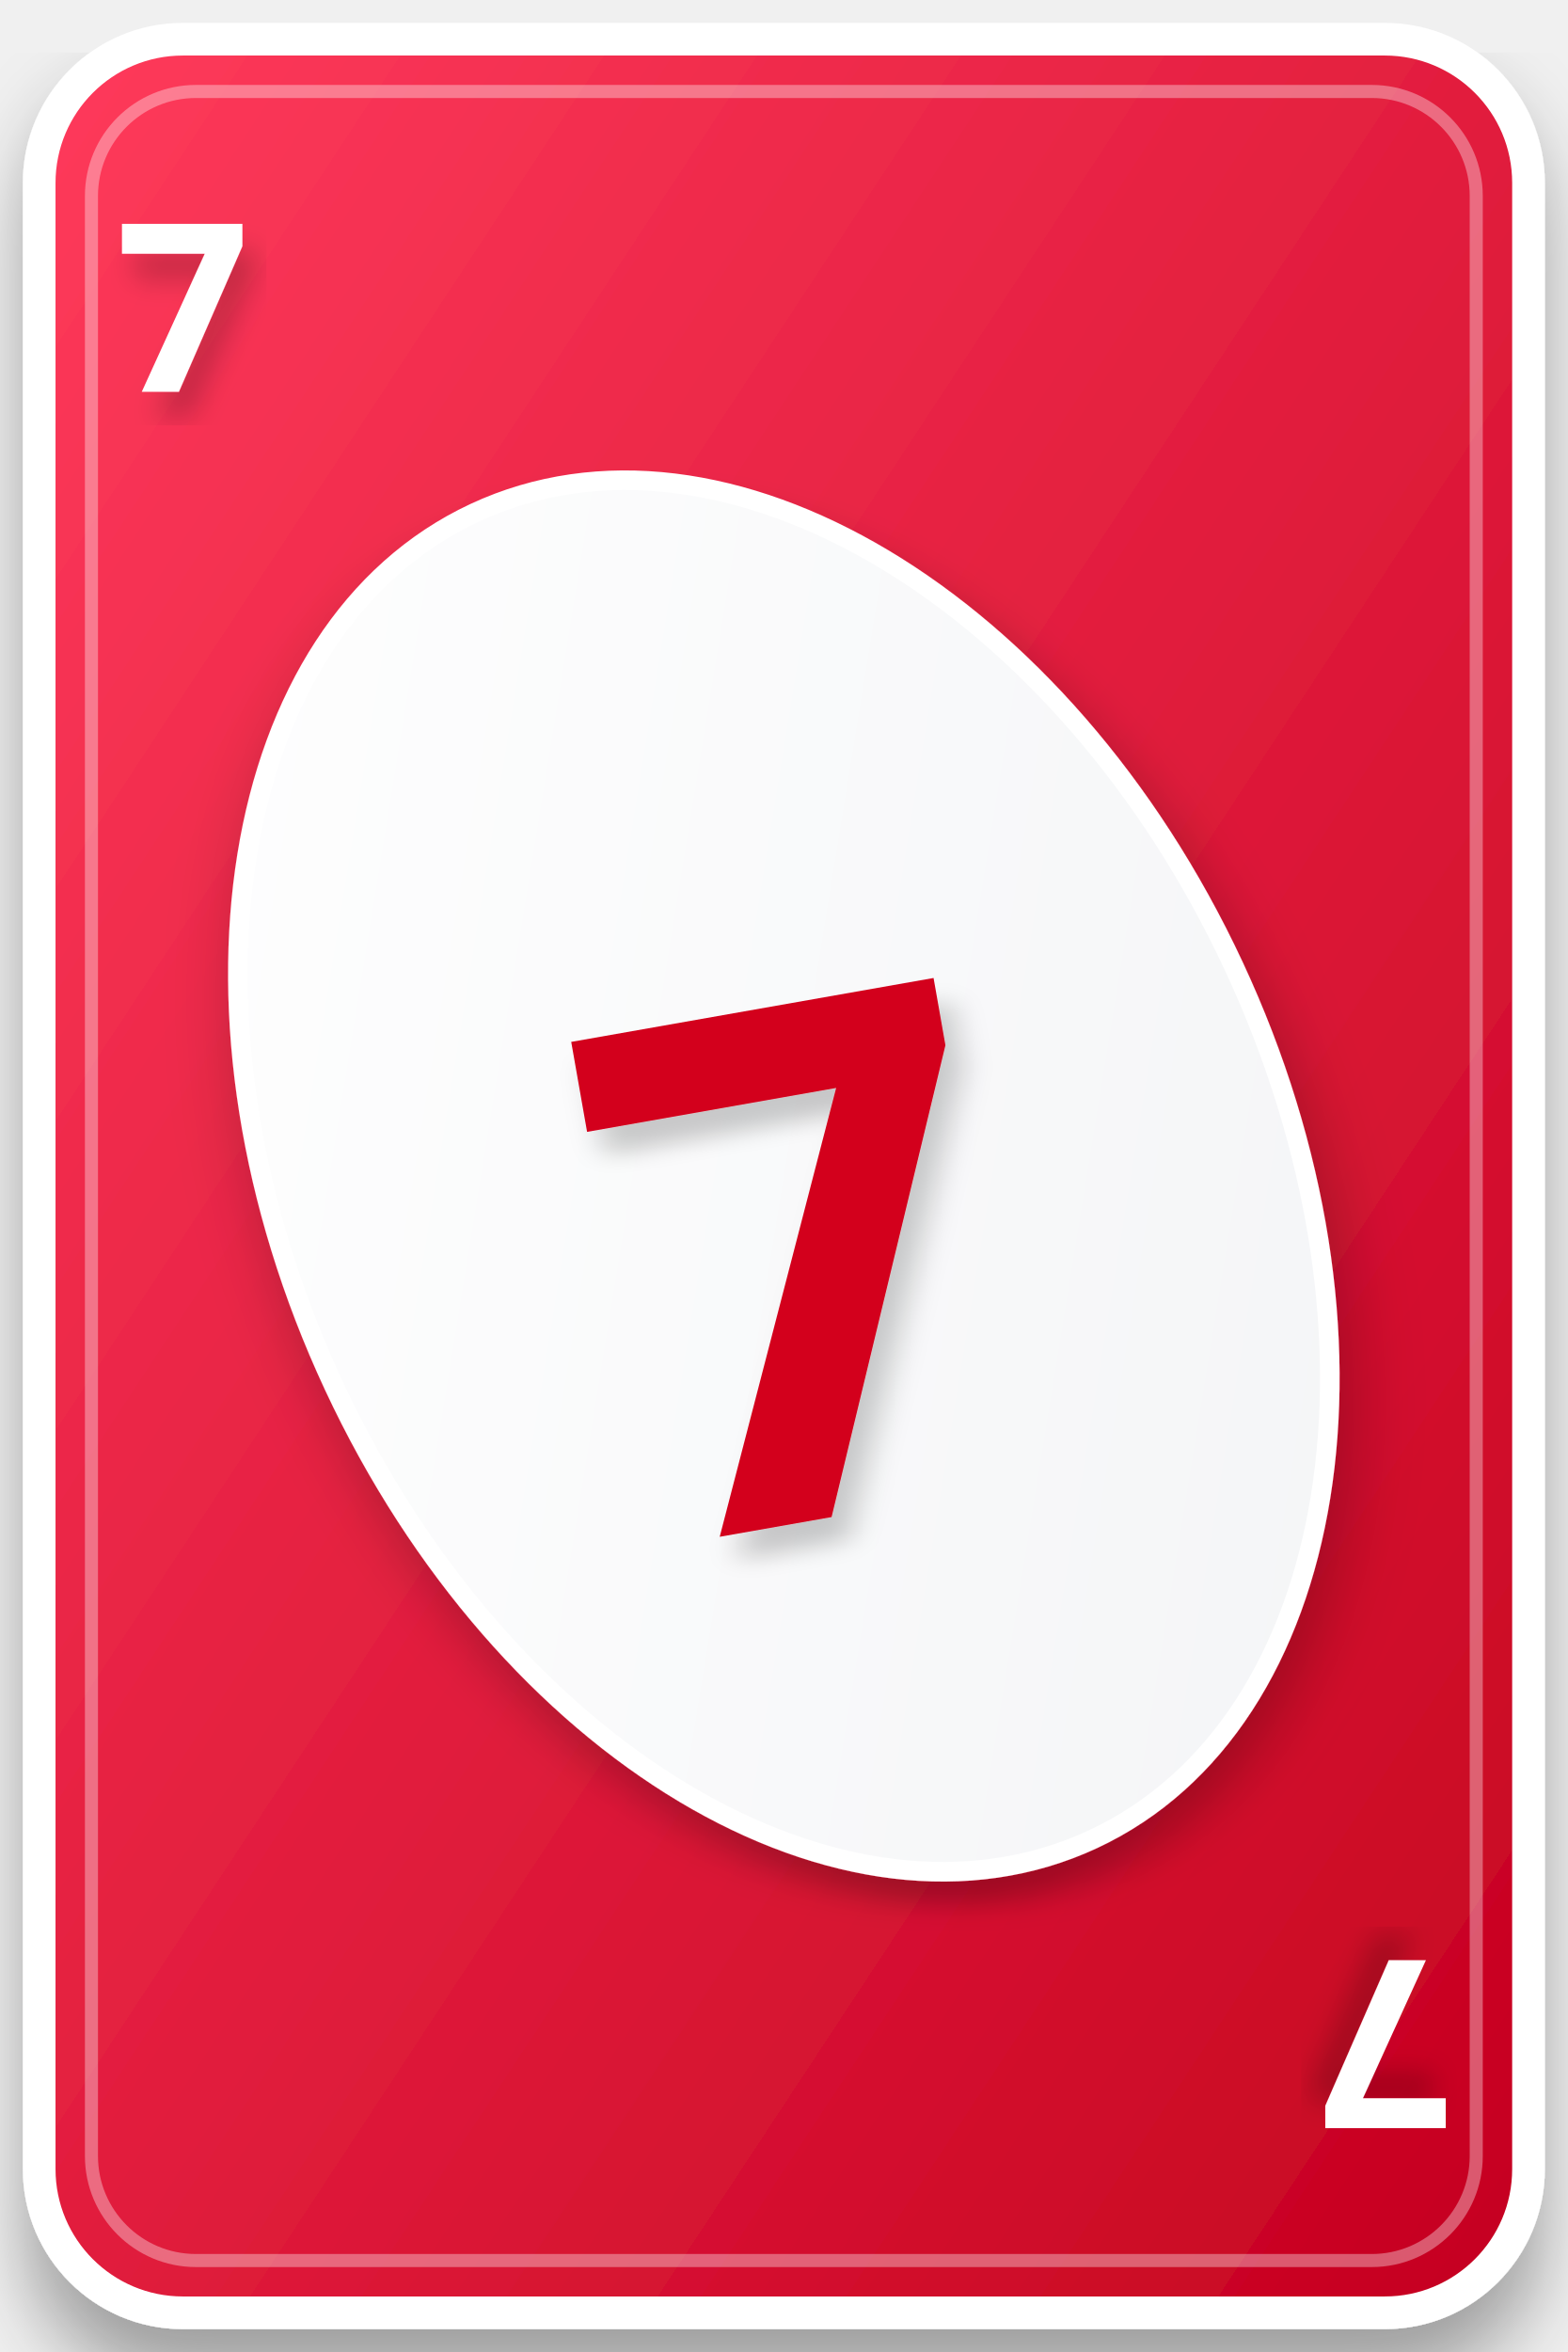
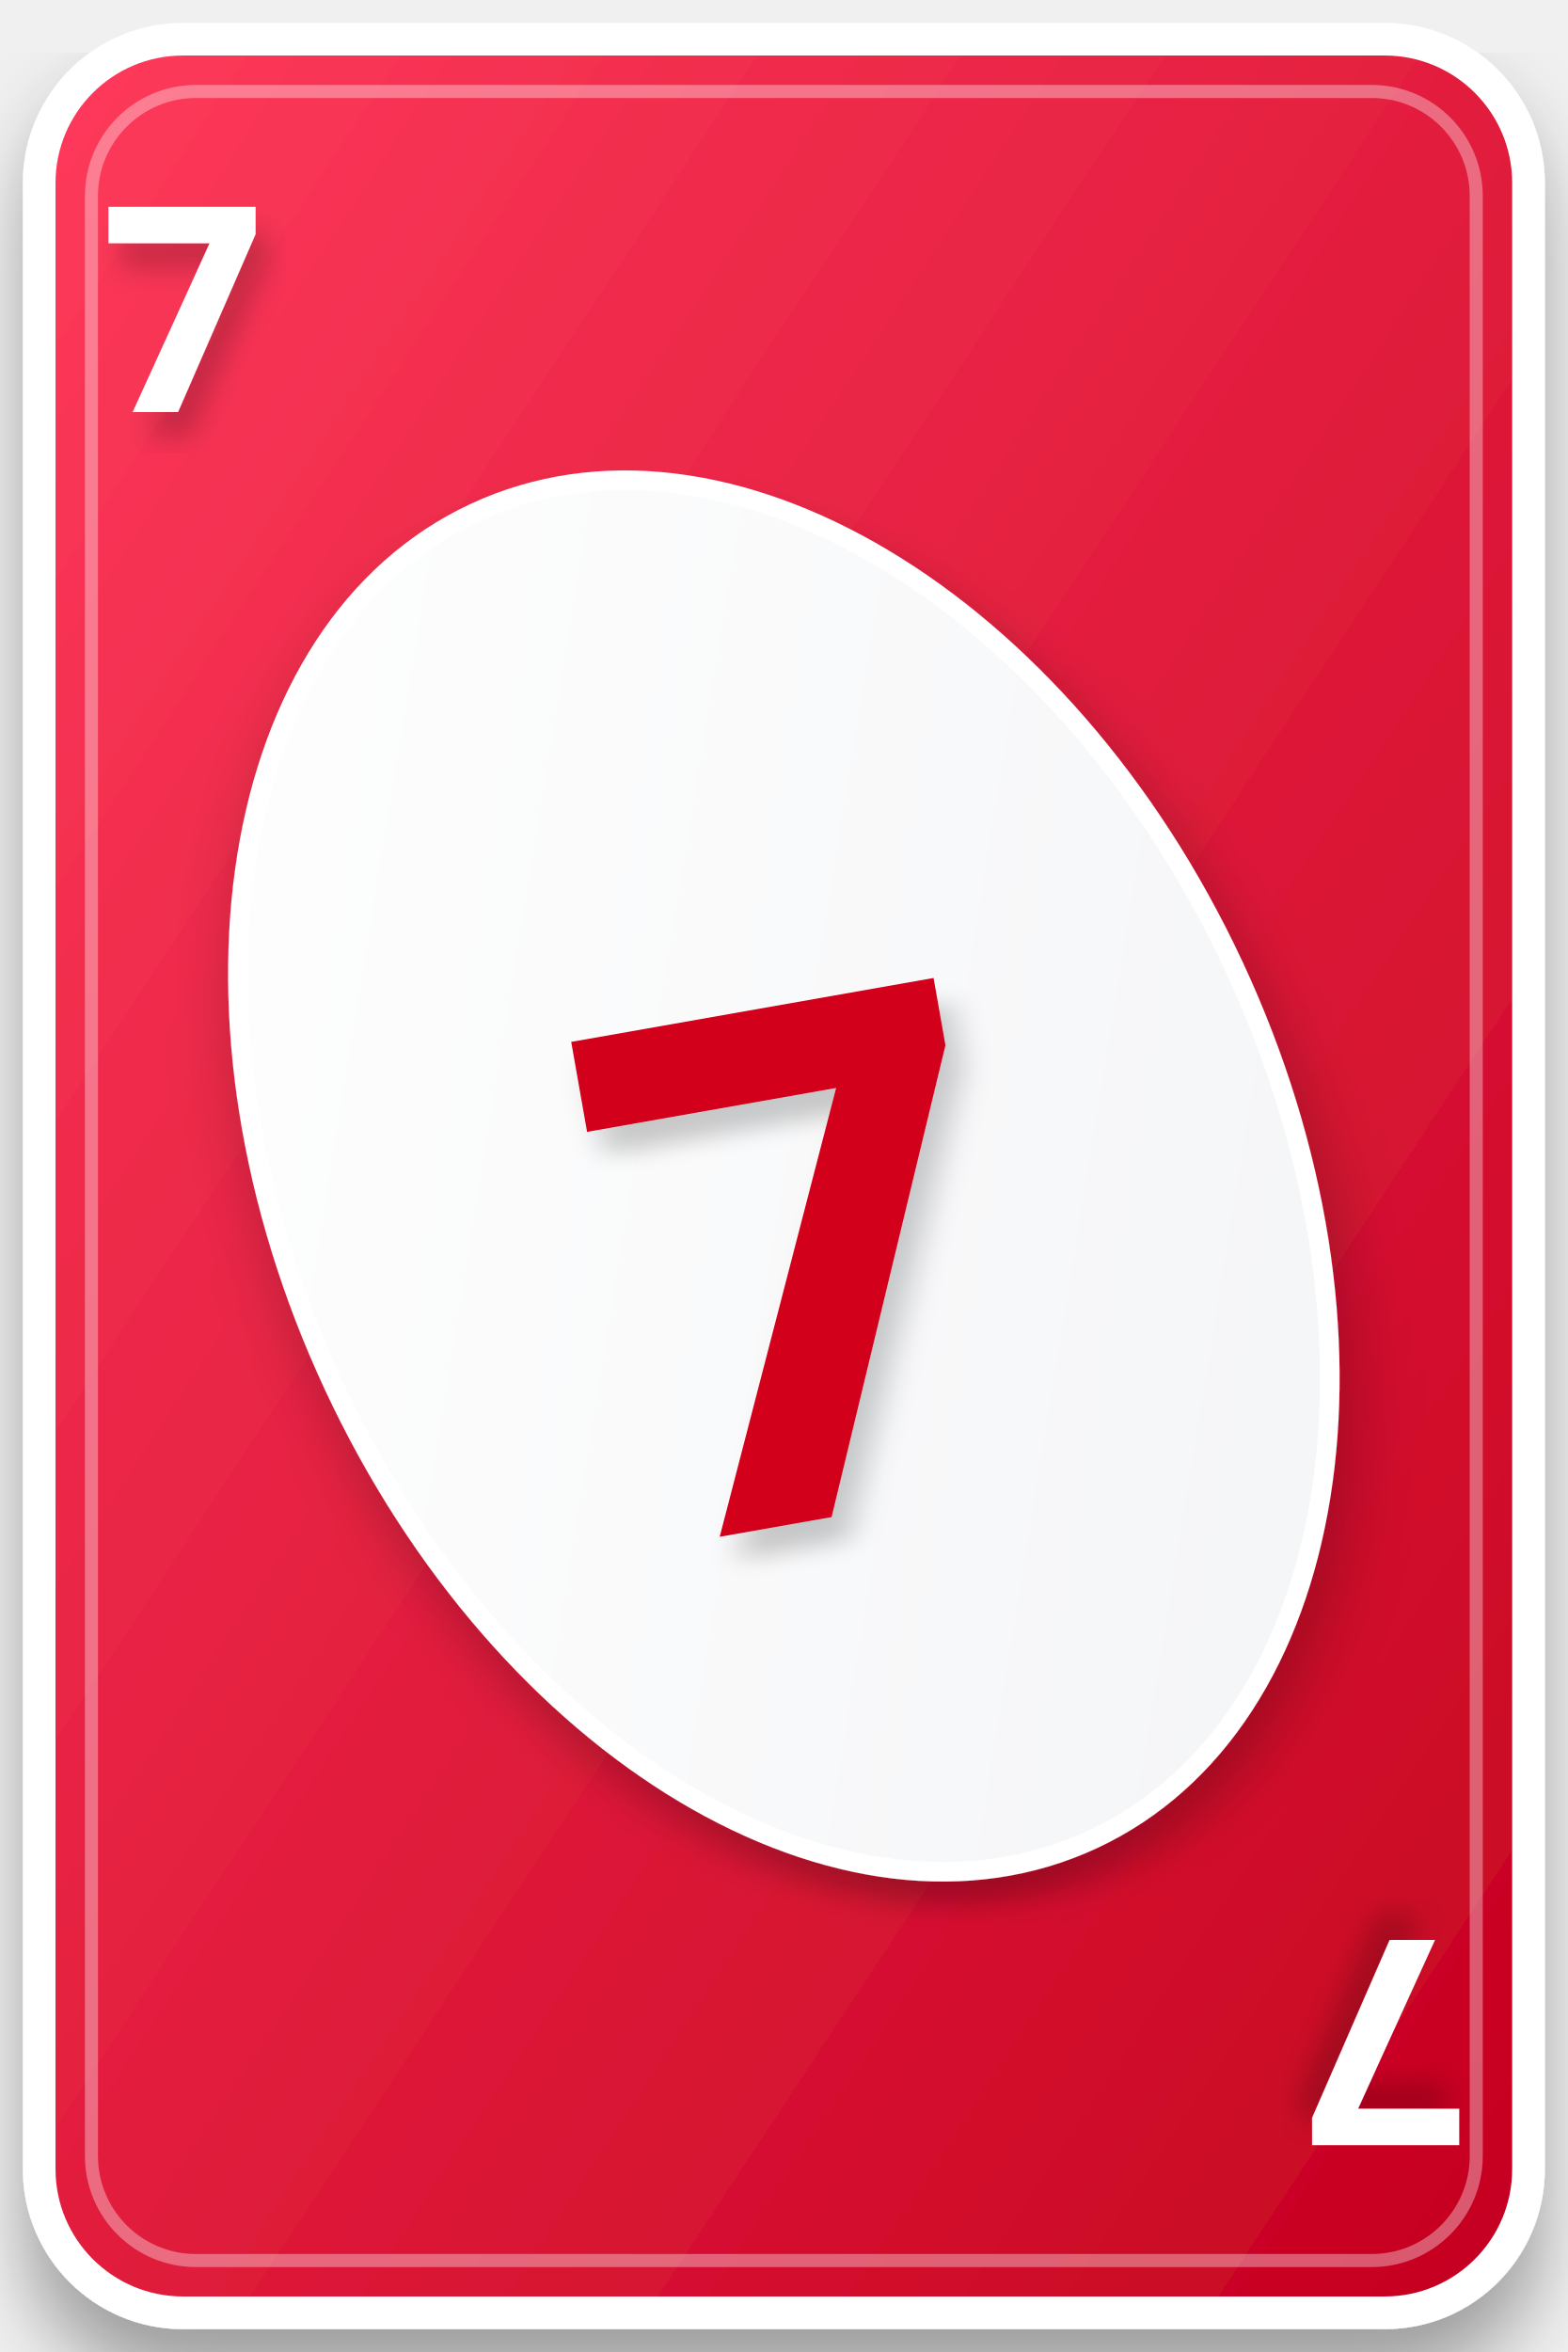
<svg xmlns="http://www.w3.org/2000/svg" viewBox="0 0 240 360" width="240" height="360">
  <defs>
    <linearGradient id="red-grad-red_7" x1="0%" y1="0%" x2="100%" y2="100%">
      <stop offset="0%" stop-color="#FF3B5C" />
      <stop offset="100%" stop-color="#C4001E" />
    </linearGradient>
    <linearGradient id="green-grad-red_7" x1="0%" y1="0%" x2="100%" y2="100%">
      <stop offset="0%" stop-color="#10B981" />
      <stop offset="100%" stop-color="#046C4E" />
    </linearGradient>
    <linearGradient id="blue-grad-red_7" x1="0%" y1="0%" x2="100%" y2="100%">
      <stop offset="0%" stop-color="#3B82F6" />
      <stop offset="100%" stop-color="#1E40AF" />
    </linearGradient>
    <linearGradient id="yellow-grad-red_7" x1="0%" y1="0%" x2="100%" y2="100%">
      <stop offset="0%" stop-color="#FBBF24" />
      <stop offset="100%" stop-color="#D97706" />
    </linearGradient>
    <linearGradient id="wild-grad-red_7" x1="0%" y1="0%" x2="100%" y2="100%">
      <stop offset="0%" stop-color="#2E2640" />
      <stop offset="100%" stop-color="#110E1C" />
    </linearGradient>
    <linearGradient id="oval-grad-red_7" x1="0%" y1="0%" x2="100%" y2="100%">
      <stop offset="0%" stop-color="#FFFFFF" />
      <stop offset="100%" stop-color="#F3F4F6" />
    </linearGradient>
    <linearGradient id="gold-grad-red_7" x1="0%" y1="0%" x2="100%" y2="100%">
      <stop offset="0%" stop-color="#FFE259" />
      <stop offset="100%" stop-color="#FFA751" />
    </linearGradient>
    <filter id="card-shadow-red_7" x="-10%" y="-10%" width="130%" height="130%">
      <feDropShadow dx="0" dy="8" stdDeviation="6" flood-color="#000000" flood-opacity="0.35" />
    </filter>
    <filter id="oval-shadow-red_7" x="-20%" y="-20%" width="140%" height="140%">
      <feDropShadow dx="0" dy="4" stdDeviation="4" flood-color="#000000" flood-opacity="0.25" />
    </filter>
    <filter id="text-shadow-red_7" x="-20%" y="-20%" width="140%" height="140%">
      <feDropShadow dx="2" dy="4" stdDeviation="2" flood-color="#000000" flood-opacity="0.2" />
    </filter>
  </defs>
  <rect x="6" y="6" width="228" height="348" rx="22" ry="22" fill="url(#red-grad-red_7)" stroke="#FFFFFF" stroke-width="5" filter="url(#card-shadow-red_7)" />
  <rect x="14" y="14" width="212" height="332" rx="16" ry="16" fill="none" stroke="rgba(255,255,255,0.35)" stroke-width="2" />
  <ellipse cx="120" cy="180" rx="76" ry="112" transform="rotate(-25 120 180)" fill="url(#oval-grad-red_7)" stroke="#FFFFFF" stroke-width="3" filter="url(#oval-shadow-red_7)" />
  <g transform="translate(120, 180) rotate(-10)">
    <text x="0" y="10" text-anchor="middle" dominant-baseline="central" font-size="110" font-weight="900" font-family="'Arial Black', sans-serif" fill="#D3001E" filter="url(#text-shadow-red_7)">7</text>
  </g>
  <g transform="translate(28, 46)">
-     <text x="0" y="0" text-anchor="middle" dominant-baseline="central" font-size="36" font-weight="900" font-family="'Arial Black', sans-serif" fill="#FFFFFF" filter="url(#text-shadow-red_7)">7</text>
+     <text x="0" y="0" text-anchor="middle" dominant-baseline="central" font-size="44" font-weight="900" font-family="'Arial Black', sans-serif" fill="#FFFFFF" filter="url(#text-shadow-red_7)">7</text>
  </g>
  <g transform="translate(212, 314) rotate(180)">
-     <text x="0" y="0" text-anchor="middle" dominant-baseline="central" font-size="36" font-weight="900" font-family="'Arial Black', sans-serif" fill="#FFFFFF" filter="url(#text-shadow-red_7)">7</text>
+     <text x="0" y="0" text-anchor="middle" dominant-baseline="central" font-size="44" font-weight="900" font-family="'Arial Black', sans-serif" fill="#FFFFFF" filter="url(#text-shadow-red_7)">7</text>
  </g>
</svg>
